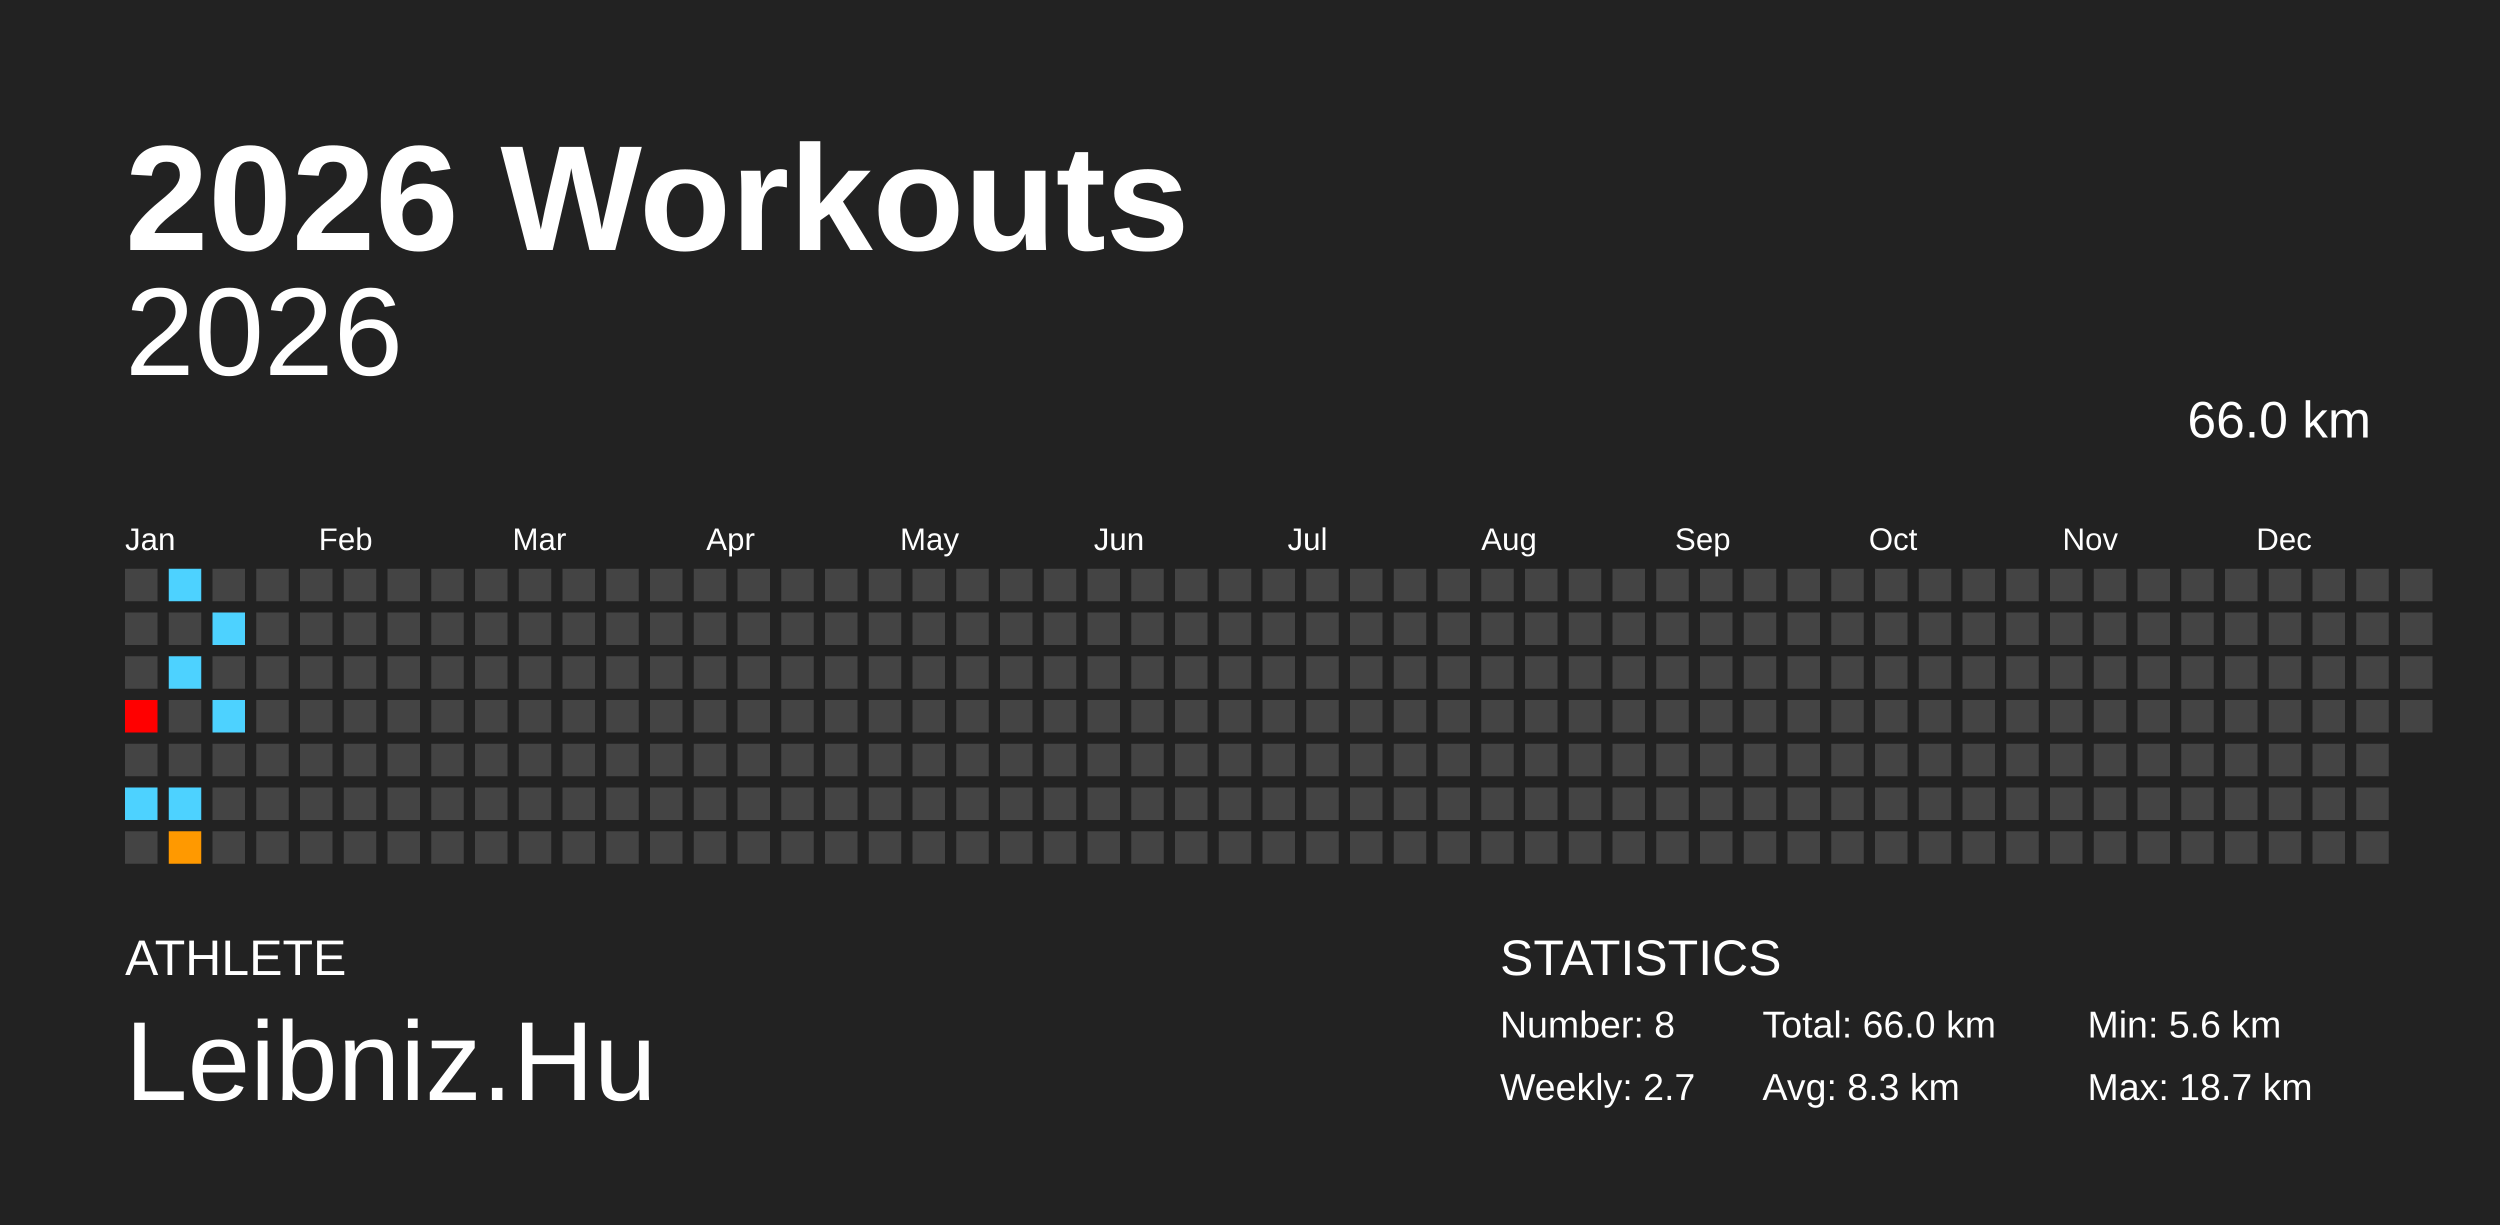
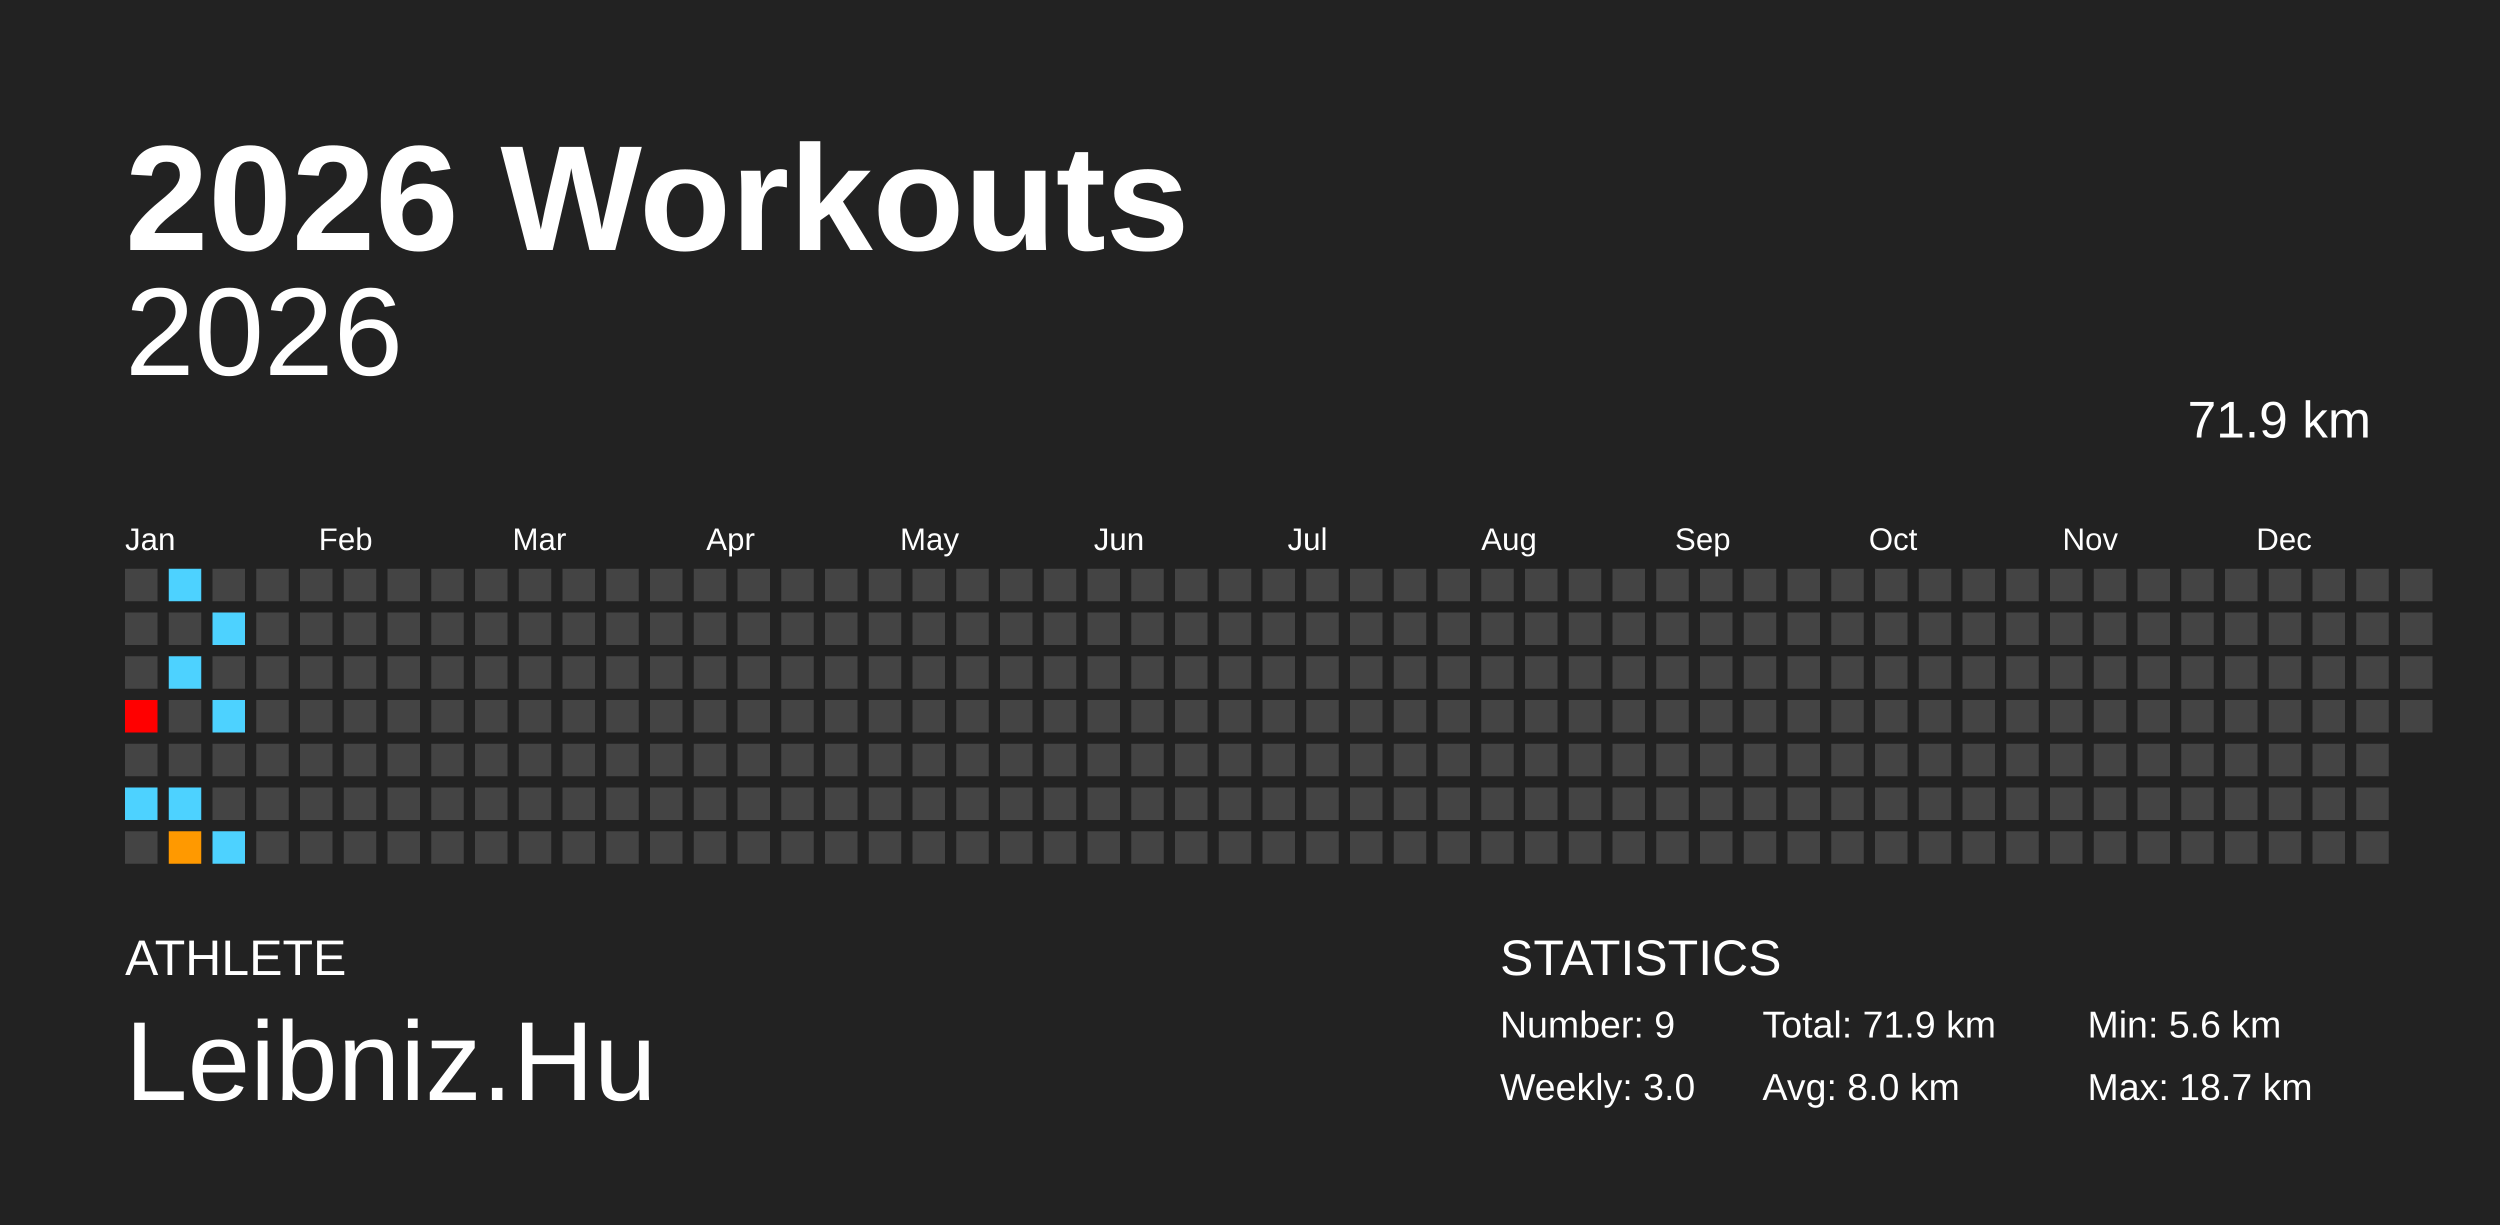
<svg xmlns="http://www.w3.org/2000/svg" baseProfile="full" height="98mm" version="1.1" viewBox="0,0,200,98" width="200mm">
  <defs />
  <rect fill="#222222" height="98" width="200" x="0" y="0" />
  <text fill="#FFFFFF" style="font-size:12px; font-family:Arial; font-weight:bold;" x="10" y="20">2026 Workouts</text>
  <text fill="#FFFFFF" style="font-size:4px; font-family:Arial" x="10" y="78">ATHLETE</text>
  <text fill="#FFFFFF" style="font-size:9px; font-family:Arial" x="10" y="88">Leibniz.Hu</text>
  <text fill="#FFFFFF" style="font-size:4px; font-family:Arial" x="120" y="78">STATISTICS</text>
-   <text fill="#FFFFFF" style="font-size:3px; font-family:Arial" x="120" y="83">Number: 8</text>
-   <text fill="#FFFFFF" style="font-size:3px; font-family:Arial" x="120" y="88">Weekly: 2.7</text>
-   <text fill="#FFFFFF" style="font-size:3px; font-family:Arial" x="141" y="83">Total: 66.0 km</text>
-   <text fill="#FFFFFF" style="font-size:3px; font-family:Arial" x="141" y="88">Avg: 8.3 km</text>
+   <text fill="#FFFFFF" style="font-size:3px; font-family:Arial" x="120" y="83">Number: 9</text>
+   <text fill="#FFFFFF" style="font-size:3px; font-family:Arial" x="120" y="88">Weekly: 3.0</text>
+   <text fill="#FFFFFF" style="font-size:3px; font-family:Arial" x="141" y="83">Total: 71.9 km</text>
+   <text fill="#FFFFFF" style="font-size:3px; font-family:Arial" x="141" y="88">Avg: 8.0 km</text>
  <text fill="#FFFFFF" style="font-size:3px; font-family:Arial" x="167" y="83">Min: 5.6 km</text>
  <text fill="#FFFFFF" style="font-size:3px; font-family:Arial" x="167" y="88">Max: 18.7 km</text>
  <text alignment-baseline="hanging" fill="#FFFFFF" style="font-size:10.0px; font-family:Arial;" x="10" y="30">2026</text>
-   <text alignment-baseline="hanging" fill="#FFFFFF" style="font-size:4.125px; font-family:Arial;" x="175" y="35">66.0 km</text>
+   <text alignment-baseline="hanging" fill="#FFFFFF" style="font-size:4.125px; font-family:Arial;" x="175" y="35">71.9 km</text>
  <text fill="#FFFFFF" style="font-size:2.5px; font-family:Arial" x="10.0" y="44">Jan</text>
  <text fill="#FFFFFF" style="font-size:2.5px; font-family:Arial" x="25.5" y="44">Feb</text>
  <text fill="#FFFFFF" style="font-size:2.5px; font-family:Arial" x="41.0" y="44">Mar</text>
  <text fill="#FFFFFF" style="font-size:2.5px; font-family:Arial" x="56.5" y="44">Apr</text>
  <text fill="#FFFFFF" style="font-size:2.5px; font-family:Arial" x="72.0" y="44">May</text>
  <text fill="#FFFFFF" style="font-size:2.5px; font-family:Arial" x="87.5" y="44">Jun</text>
  <text fill="#FFFFFF" style="font-size:2.5px; font-family:Arial" x="103.0" y="44">Jul</text>
  <text fill="#FFFFFF" style="font-size:2.5px; font-family:Arial" x="118.5" y="44">Aug</text>
  <text fill="#FFFFFF" style="font-size:2.5px; font-family:Arial" x="134.0" y="44">Sep</text>
  <text fill="#FFFFFF" style="font-size:2.5px; font-family:Arial" x="149.5" y="44">Oct</text>
  <text fill="#FFFFFF" style="font-size:2.5px; font-family:Arial" x="165.0" y="44">Nov</text>
  <text fill="#FFFFFF" style="font-size:2.5px; font-family:Arial" x="180.5" y="44">Dec</text>
  <rect fill="#444444" height="2.6" width="2.6" x="10.0" y="45.5" />
  <rect fill="#444444" height="2.6" width="2.6" x="10.0" y="49.0" />
  <rect fill="#444444" height="2.6" width="2.6" x="10.0" y="52.5" />
  <rect fill="#ff0000" height="2.6" width="2.6" x="10.0" y="56.0" />
  <rect fill="#444444" height="2.6" width="2.6" x="10.0" y="59.5" />
  <rect fill="#4dd2ff" height="2.6" width="2.6" x="10.0" y="63.0" />
  <rect fill="#444444" height="2.6" width="2.6" x="10.0" y="66.5" />
  <rect fill="#4dd2ff" height="2.6" width="2.6" x="13.5" y="45.5" />
  <rect fill="#444444" height="2.6" width="2.6" x="13.5" y="49.0" />
  <rect fill="#4dd2ff" height="2.6" width="2.6" x="13.5" y="52.5" />
  <rect fill="#444444" height="2.6" width="2.6" x="13.5" y="56.0" />
  <rect fill="#444444" height="2.6" width="2.6" x="13.5" y="59.5" />
  <rect fill="#4dd2ff" height="2.6" width="2.6" x="13.5" y="63.0" />
  <rect fill="#ff9900" height="2.6" width="2.6" x="13.5" y="66.5" />
  <rect fill="#444444" height="2.6" width="2.6" x="17.0" y="45.5" />
  <rect fill="#4dd2ff" height="2.6" width="2.6" x="17.0" y="49.0" />
  <rect fill="#444444" height="2.6" width="2.6" x="17.0" y="52.5" />
  <rect fill="#4dd2ff" height="2.6" width="2.6" x="17.0" y="56.0" />
  <rect fill="#444444" height="2.6" width="2.6" x="17.0" y="59.5" />
  <rect fill="#444444" height="2.6" width="2.6" x="17.0" y="63.0" />
-   <rect fill="#444444" height="2.6" width="2.6" x="17.0" y="66.5" />
+   <rect fill="#4dd2ff" height="2.6" width="2.6" x="17.0" y="66.5" />
  <rect fill="#444444" height="2.6" width="2.6" x="20.5" y="45.5" />
  <rect fill="#444444" height="2.6" width="2.6" x="20.5" y="49.0" />
  <rect fill="#444444" height="2.6" width="2.6" x="20.5" y="52.5" />
  <rect fill="#444444" height="2.6" width="2.6" x="20.5" y="56.0" />
  <rect fill="#444444" height="2.6" width="2.6" x="20.5" y="59.5" />
  <rect fill="#444444" height="2.6" width="2.6" x="20.5" y="63.0" />
  <rect fill="#444444" height="2.6" width="2.6" x="20.5" y="66.5" />
  <rect fill="#444444" height="2.6" width="2.6" x="24.0" y="45.5" />
  <rect fill="#444444" height="2.6" width="2.6" x="24.0" y="49.0" />
  <rect fill="#444444" height="2.6" width="2.6" x="24.0" y="52.5" />
  <rect fill="#444444" height="2.6" width="2.6" x="24.0" y="56.0" />
  <rect fill="#444444" height="2.6" width="2.6" x="24.0" y="59.5" />
  <rect fill="#444444" height="2.6" width="2.6" x="24.0" y="63.0" />
  <rect fill="#444444" height="2.6" width="2.6" x="24.0" y="66.5" />
  <rect fill="#444444" height="2.6" width="2.6" x="27.5" y="45.5" />
  <rect fill="#444444" height="2.6" width="2.6" x="27.5" y="49.0" />
  <rect fill="#444444" height="2.6" width="2.6" x="27.5" y="52.5" />
  <rect fill="#444444" height="2.6" width="2.6" x="27.5" y="56.0" />
  <rect fill="#444444" height="2.6" width="2.6" x="27.5" y="59.5" />
  <rect fill="#444444" height="2.6" width="2.6" x="27.5" y="63.0" />
  <rect fill="#444444" height="2.6" width="2.6" x="27.5" y="66.5" />
  <rect fill="#444444" height="2.6" width="2.6" x="31.0" y="45.5" />
  <rect fill="#444444" height="2.6" width="2.6" x="31.0" y="49.0" />
  <rect fill="#444444" height="2.6" width="2.6" x="31.0" y="52.5" />
  <rect fill="#444444" height="2.6" width="2.6" x="31.0" y="56.0" />
  <rect fill="#444444" height="2.6" width="2.6" x="31.0" y="59.5" />
  <rect fill="#444444" height="2.6" width="2.6" x="31.0" y="63.0" />
  <rect fill="#444444" height="2.6" width="2.6" x="31.0" y="66.5" />
  <rect fill="#444444" height="2.6" width="2.6" x="34.5" y="45.5" />
  <rect fill="#444444" height="2.6" width="2.6" x="34.5" y="49.0" />
  <rect fill="#444444" height="2.6" width="2.6" x="34.5" y="52.5" />
  <rect fill="#444444" height="2.6" width="2.6" x="34.5" y="56.0" />
  <rect fill="#444444" height="2.6" width="2.6" x="34.5" y="59.5" />
  <rect fill="#444444" height="2.6" width="2.6" x="34.5" y="63.0" />
  <rect fill="#444444" height="2.6" width="2.6" x="34.5" y="66.5" />
  <rect fill="#444444" height="2.6" width="2.6" x="38.0" y="45.5" />
  <rect fill="#444444" height="2.6" width="2.6" x="38.0" y="49.0" />
  <rect fill="#444444" height="2.6" width="2.6" x="38.0" y="52.5" />
  <rect fill="#444444" height="2.6" width="2.6" x="38.0" y="56.0" />
  <rect fill="#444444" height="2.6" width="2.6" x="38.0" y="59.5" />
  <rect fill="#444444" height="2.6" width="2.6" x="38.0" y="63.0" />
  <rect fill="#444444" height="2.6" width="2.6" x="38.0" y="66.5" />
  <rect fill="#444444" height="2.6" width="2.6" x="41.5" y="45.5" />
  <rect fill="#444444" height="2.6" width="2.6" x="41.5" y="49.0" />
  <rect fill="#444444" height="2.6" width="2.6" x="41.5" y="52.5" />
  <rect fill="#444444" height="2.6" width="2.6" x="41.5" y="56.0" />
  <rect fill="#444444" height="2.6" width="2.6" x="41.5" y="59.5" />
  <rect fill="#444444" height="2.6" width="2.6" x="41.5" y="63.0" />
  <rect fill="#444444" height="2.6" width="2.6" x="41.5" y="66.5" />
  <rect fill="#444444" height="2.6" width="2.6" x="45.0" y="45.5" />
  <rect fill="#444444" height="2.6" width="2.6" x="45.0" y="49.0" />
  <rect fill="#444444" height="2.6" width="2.6" x="45.0" y="52.5" />
  <rect fill="#444444" height="2.6" width="2.6" x="45.0" y="56.0" />
  <rect fill="#444444" height="2.6" width="2.6" x="45.0" y="59.5" />
  <rect fill="#444444" height="2.6" width="2.6" x="45.0" y="63.0" />
  <rect fill="#444444" height="2.6" width="2.6" x="45.0" y="66.5" />
  <rect fill="#444444" height="2.6" width="2.6" x="48.5" y="45.5" />
  <rect fill="#444444" height="2.6" width="2.6" x="48.5" y="49.0" />
  <rect fill="#444444" height="2.6" width="2.6" x="48.5" y="52.5" />
  <rect fill="#444444" height="2.6" width="2.6" x="48.5" y="56.0" />
  <rect fill="#444444" height="2.6" width="2.6" x="48.5" y="59.5" />
  <rect fill="#444444" height="2.6" width="2.6" x="48.5" y="63.0" />
  <rect fill="#444444" height="2.6" width="2.6" x="48.5" y="66.5" />
  <rect fill="#444444" height="2.6" width="2.6" x="52.0" y="45.5" />
  <rect fill="#444444" height="2.6" width="2.6" x="52.0" y="49.0" />
  <rect fill="#444444" height="2.6" width="2.6" x="52.0" y="52.5" />
  <rect fill="#444444" height="2.6" width="2.6" x="52.0" y="56.0" />
  <rect fill="#444444" height="2.6" width="2.6" x="52.0" y="59.5" />
  <rect fill="#444444" height="2.6" width="2.6" x="52.0" y="63.0" />
  <rect fill="#444444" height="2.6" width="2.6" x="52.0" y="66.5" />
  <rect fill="#444444" height="2.6" width="2.6" x="55.5" y="45.5" />
  <rect fill="#444444" height="2.6" width="2.6" x="55.5" y="49.0" />
  <rect fill="#444444" height="2.6" width="2.6" x="55.5" y="52.5" />
  <rect fill="#444444" height="2.6" width="2.6" x="55.5" y="56.0" />
  <rect fill="#444444" height="2.6" width="2.6" x="55.5" y="59.5" />
  <rect fill="#444444" height="2.6" width="2.6" x="55.5" y="63.0" />
  <rect fill="#444444" height="2.6" width="2.6" x="55.5" y="66.5" />
  <rect fill="#444444" height="2.6" width="2.6" x="59.0" y="45.5" />
  <rect fill="#444444" height="2.6" width="2.6" x="59.0" y="49.0" />
  <rect fill="#444444" height="2.6" width="2.6" x="59.0" y="52.5" />
  <rect fill="#444444" height="2.6" width="2.6" x="59.0" y="56.0" />
  <rect fill="#444444" height="2.6" width="2.6" x="59.0" y="59.5" />
  <rect fill="#444444" height="2.6" width="2.6" x="59.0" y="63.0" />
  <rect fill="#444444" height="2.6" width="2.6" x="59.0" y="66.5" />
  <rect fill="#444444" height="2.6" width="2.6" x="62.5" y="45.5" />
  <rect fill="#444444" height="2.6" width="2.6" x="62.5" y="49.0" />
  <rect fill="#444444" height="2.6" width="2.6" x="62.5" y="52.5" />
  <rect fill="#444444" height="2.6" width="2.6" x="62.5" y="56.0" />
  <rect fill="#444444" height="2.6" width="2.6" x="62.5" y="59.5" />
  <rect fill="#444444" height="2.6" width="2.6" x="62.5" y="63.0" />
  <rect fill="#444444" height="2.6" width="2.6" x="62.5" y="66.5" />
  <rect fill="#444444" height="2.6" width="2.6" x="66.0" y="45.5" />
  <rect fill="#444444" height="2.6" width="2.6" x="66.0" y="49.0" />
  <rect fill="#444444" height="2.6" width="2.6" x="66.0" y="52.5" />
  <rect fill="#444444" height="2.6" width="2.6" x="66.0" y="56.0" />
  <rect fill="#444444" height="2.6" width="2.6" x="66.0" y="59.5" />
  <rect fill="#444444" height="2.6" width="2.6" x="66.0" y="63.0" />
  <rect fill="#444444" height="2.6" width="2.6" x="66.0" y="66.5" />
  <rect fill="#444444" height="2.6" width="2.6" x="69.5" y="45.5" />
  <rect fill="#444444" height="2.6" width="2.6" x="69.5" y="49.0" />
  <rect fill="#444444" height="2.6" width="2.6" x="69.5" y="52.5" />
  <rect fill="#444444" height="2.6" width="2.6" x="69.5" y="56.0" />
  <rect fill="#444444" height="2.6" width="2.6" x="69.5" y="59.5" />
  <rect fill="#444444" height="2.6" width="2.6" x="69.5" y="63.0" />
  <rect fill="#444444" height="2.6" width="2.6" x="69.5" y="66.5" />
  <rect fill="#444444" height="2.6" width="2.6" x="73.0" y="45.5" />
  <rect fill="#444444" height="2.6" width="2.6" x="73.0" y="49.0" />
  <rect fill="#444444" height="2.6" width="2.6" x="73.0" y="52.5" />
  <rect fill="#444444" height="2.6" width="2.6" x="73.0" y="56.0" />
  <rect fill="#444444" height="2.6" width="2.6" x="73.0" y="59.5" />
  <rect fill="#444444" height="2.6" width="2.6" x="73.0" y="63.0" />
  <rect fill="#444444" height="2.6" width="2.6" x="73.0" y="66.5" />
  <rect fill="#444444" height="2.6" width="2.6" x="76.5" y="45.5" />
  <rect fill="#444444" height="2.6" width="2.6" x="76.5" y="49.0" />
  <rect fill="#444444" height="2.6" width="2.6" x="76.5" y="52.5" />
  <rect fill="#444444" height="2.6" width="2.6" x="76.5" y="56.0" />
  <rect fill="#444444" height="2.6" width="2.6" x="76.5" y="59.5" />
  <rect fill="#444444" height="2.6" width="2.6" x="76.5" y="63.0" />
  <rect fill="#444444" height="2.6" width="2.6" x="76.5" y="66.5" />
  <rect fill="#444444" height="2.6" width="2.6" x="80.0" y="45.5" />
  <rect fill="#444444" height="2.6" width="2.6" x="80.0" y="49.0" />
  <rect fill="#444444" height="2.6" width="2.6" x="80.0" y="52.5" />
  <rect fill="#444444" height="2.6" width="2.6" x="80.0" y="56.0" />
  <rect fill="#444444" height="2.6" width="2.6" x="80.0" y="59.5" />
  <rect fill="#444444" height="2.6" width="2.6" x="80.0" y="63.0" />
  <rect fill="#444444" height="2.6" width="2.6" x="80.0" y="66.5" />
  <rect fill="#444444" height="2.6" width="2.6" x="83.5" y="45.5" />
  <rect fill="#444444" height="2.6" width="2.6" x="83.5" y="49.0" />
  <rect fill="#444444" height="2.6" width="2.6" x="83.5" y="52.5" />
  <rect fill="#444444" height="2.6" width="2.6" x="83.5" y="56.0" />
  <rect fill="#444444" height="2.6" width="2.6" x="83.5" y="59.5" />
  <rect fill="#444444" height="2.6" width="2.6" x="83.5" y="63.0" />
  <rect fill="#444444" height="2.6" width="2.6" x="83.5" y="66.5" />
  <rect fill="#444444" height="2.6" width="2.6" x="87.0" y="45.5" />
  <rect fill="#444444" height="2.6" width="2.6" x="87.0" y="49.0" />
  <rect fill="#444444" height="2.6" width="2.6" x="87.0" y="52.5" />
  <rect fill="#444444" height="2.6" width="2.6" x="87.0" y="56.0" />
  <rect fill="#444444" height="2.6" width="2.6" x="87.0" y="59.5" />
  <rect fill="#444444" height="2.6" width="2.6" x="87.0" y="63.0" />
  <rect fill="#444444" height="2.6" width="2.6" x="87.0" y="66.5" />
  <rect fill="#444444" height="2.6" width="2.6" x="90.5" y="45.5" />
  <rect fill="#444444" height="2.6" width="2.6" x="90.5" y="49.0" />
  <rect fill="#444444" height="2.6" width="2.6" x="90.5" y="52.5" />
  <rect fill="#444444" height="2.6" width="2.6" x="90.5" y="56.0" />
  <rect fill="#444444" height="2.6" width="2.6" x="90.5" y="59.5" />
  <rect fill="#444444" height="2.6" width="2.6" x="90.5" y="63.0" />
  <rect fill="#444444" height="2.6" width="2.6" x="90.5" y="66.5" />
  <rect fill="#444444" height="2.6" width="2.6" x="94.0" y="45.5" />
  <rect fill="#444444" height="2.6" width="2.6" x="94.0" y="49.0" />
  <rect fill="#444444" height="2.6" width="2.6" x="94.0" y="52.5" />
  <rect fill="#444444" height="2.6" width="2.6" x="94.0" y="56.0" />
  <rect fill="#444444" height="2.6" width="2.6" x="94.0" y="59.5" />
  <rect fill="#444444" height="2.6" width="2.6" x="94.0" y="63.0" />
  <rect fill="#444444" height="2.6" width="2.6" x="94.0" y="66.5" />
  <rect fill="#444444" height="2.6" width="2.6" x="97.5" y="45.5" />
  <rect fill="#444444" height="2.6" width="2.6" x="97.5" y="49.0" />
  <rect fill="#444444" height="2.6" width="2.6" x="97.5" y="52.5" />
  <rect fill="#444444" height="2.6" width="2.6" x="97.5" y="56.0" />
  <rect fill="#444444" height="2.6" width="2.6" x="97.5" y="59.5" />
  <rect fill="#444444" height="2.6" width="2.6" x="97.5" y="63.0" />
  <rect fill="#444444" height="2.6" width="2.6" x="97.5" y="66.5" />
  <rect fill="#444444" height="2.6" width="2.6" x="101.0" y="45.5" />
  <rect fill="#444444" height="2.6" width="2.6" x="101.0" y="49.0" />
  <rect fill="#444444" height="2.6" width="2.6" x="101.0" y="52.5" />
  <rect fill="#444444" height="2.6" width="2.6" x="101.0" y="56.0" />
  <rect fill="#444444" height="2.6" width="2.6" x="101.0" y="59.5" />
  <rect fill="#444444" height="2.6" width="2.6" x="101.0" y="63.0" />
  <rect fill="#444444" height="2.6" width="2.6" x="101.0" y="66.5" />
  <rect fill="#444444" height="2.6" width="2.6" x="104.5" y="45.5" />
  <rect fill="#444444" height="2.6" width="2.6" x="104.5" y="49.0" />
  <rect fill="#444444" height="2.6" width="2.6" x="104.5" y="52.5" />
  <rect fill="#444444" height="2.6" width="2.6" x="104.5" y="56.0" />
  <rect fill="#444444" height="2.6" width="2.6" x="104.5" y="59.5" />
  <rect fill="#444444" height="2.6" width="2.6" x="104.5" y="63.0" />
  <rect fill="#444444" height="2.6" width="2.6" x="104.5" y="66.5" />
  <rect fill="#444444" height="2.6" width="2.6" x="108.0" y="45.5" />
  <rect fill="#444444" height="2.6" width="2.6" x="108.0" y="49.0" />
  <rect fill="#444444" height="2.6" width="2.6" x="108.0" y="52.5" />
  <rect fill="#444444" height="2.6" width="2.6" x="108.0" y="56.0" />
  <rect fill="#444444" height="2.6" width="2.6" x="108.0" y="59.5" />
  <rect fill="#444444" height="2.6" width="2.6" x="108.0" y="63.0" />
  <rect fill="#444444" height="2.6" width="2.6" x="108.0" y="66.5" />
  <rect fill="#444444" height="2.6" width="2.6" x="111.5" y="45.5" />
  <rect fill="#444444" height="2.6" width="2.6" x="111.5" y="49.0" />
  <rect fill="#444444" height="2.6" width="2.6" x="111.5" y="52.5" />
  <rect fill="#444444" height="2.6" width="2.6" x="111.5" y="56.0" />
  <rect fill="#444444" height="2.6" width="2.6" x="111.5" y="59.5" />
  <rect fill="#444444" height="2.6" width="2.6" x="111.5" y="63.0" />
  <rect fill="#444444" height="2.6" width="2.6" x="111.5" y="66.5" />
  <rect fill="#444444" height="2.6" width="2.6" x="115.0" y="45.5" />
  <rect fill="#444444" height="2.6" width="2.6" x="115.0" y="49.0" />
  <rect fill="#444444" height="2.6" width="2.6" x="115.0" y="52.5" />
  <rect fill="#444444" height="2.6" width="2.6" x="115.0" y="56.0" />
  <rect fill="#444444" height="2.6" width="2.6" x="115.0" y="59.5" />
  <rect fill="#444444" height="2.6" width="2.6" x="115.0" y="63.0" />
  <rect fill="#444444" height="2.6" width="2.6" x="115.0" y="66.5" />
  <rect fill="#444444" height="2.6" width="2.6" x="118.5" y="45.5" />
  <rect fill="#444444" height="2.6" width="2.6" x="118.5" y="49.0" />
  <rect fill="#444444" height="2.6" width="2.6" x="118.5" y="52.5" />
  <rect fill="#444444" height="2.6" width="2.6" x="118.5" y="56.0" />
  <rect fill="#444444" height="2.6" width="2.6" x="118.5" y="59.5" />
  <rect fill="#444444" height="2.6" width="2.6" x="118.5" y="63.0" />
  <rect fill="#444444" height="2.6" width="2.6" x="118.5" y="66.5" />
  <rect fill="#444444" height="2.6" width="2.6" x="122.0" y="45.5" />
  <rect fill="#444444" height="2.6" width="2.6" x="122.0" y="49.0" />
  <rect fill="#444444" height="2.6" width="2.6" x="122.0" y="52.5" />
  <rect fill="#444444" height="2.6" width="2.6" x="122.0" y="56.0" />
  <rect fill="#444444" height="2.6" width="2.6" x="122.0" y="59.5" />
  <rect fill="#444444" height="2.6" width="2.6" x="122.0" y="63.0" />
  <rect fill="#444444" height="2.6" width="2.6" x="122.0" y="66.5" />
  <rect fill="#444444" height="2.6" width="2.6" x="125.5" y="45.5" />
  <rect fill="#444444" height="2.6" width="2.6" x="125.5" y="49.0" />
  <rect fill="#444444" height="2.6" width="2.6" x="125.5" y="52.5" />
  <rect fill="#444444" height="2.6" width="2.6" x="125.5" y="56.0" />
  <rect fill="#444444" height="2.6" width="2.6" x="125.5" y="59.5" />
  <rect fill="#444444" height="2.6" width="2.6" x="125.5" y="63.0" />
  <rect fill="#444444" height="2.6" width="2.6" x="125.5" y="66.5" />
  <rect fill="#444444" height="2.6" width="2.6" x="129.0" y="45.5" />
  <rect fill="#444444" height="2.6" width="2.6" x="129.0" y="49.0" />
  <rect fill="#444444" height="2.6" width="2.6" x="129.0" y="52.5" />
  <rect fill="#444444" height="2.6" width="2.6" x="129.0" y="56.0" />
  <rect fill="#444444" height="2.6" width="2.6" x="129.0" y="59.5" />
  <rect fill="#444444" height="2.6" width="2.6" x="129.0" y="63.0" />
  <rect fill="#444444" height="2.6" width="2.6" x="129.0" y="66.5" />
  <rect fill="#444444" height="2.6" width="2.6" x="132.5" y="45.5" />
  <rect fill="#444444" height="2.6" width="2.6" x="132.5" y="49.0" />
  <rect fill="#444444" height="2.6" width="2.6" x="132.5" y="52.5" />
  <rect fill="#444444" height="2.6" width="2.6" x="132.5" y="56.0" />
  <rect fill="#444444" height="2.6" width="2.6" x="132.5" y="59.5" />
  <rect fill="#444444" height="2.6" width="2.6" x="132.5" y="63.0" />
  <rect fill="#444444" height="2.6" width="2.6" x="132.5" y="66.5" />
  <rect fill="#444444" height="2.6" width="2.6" x="136.0" y="45.5" />
  <rect fill="#444444" height="2.6" width="2.6" x="136.0" y="49.0" />
  <rect fill="#444444" height="2.6" width="2.6" x="136.0" y="52.5" />
  <rect fill="#444444" height="2.6" width="2.6" x="136.0" y="56.0" />
  <rect fill="#444444" height="2.6" width="2.6" x="136.0" y="59.5" />
  <rect fill="#444444" height="2.6" width="2.6" x="136.0" y="63.0" />
  <rect fill="#444444" height="2.6" width="2.6" x="136.0" y="66.5" />
  <rect fill="#444444" height="2.6" width="2.6" x="139.5" y="45.5" />
  <rect fill="#444444" height="2.6" width="2.6" x="139.5" y="49.0" />
  <rect fill="#444444" height="2.6" width="2.6" x="139.5" y="52.5" />
  <rect fill="#444444" height="2.6" width="2.6" x="139.5" y="56.0" />
  <rect fill="#444444" height="2.6" width="2.6" x="139.5" y="59.5" />
  <rect fill="#444444" height="2.6" width="2.6" x="139.5" y="63.0" />
  <rect fill="#444444" height="2.6" width="2.6" x="139.5" y="66.5" />
  <rect fill="#444444" height="2.6" width="2.6" x="143.0" y="45.5" />
  <rect fill="#444444" height="2.6" width="2.6" x="143.0" y="49.0" />
  <rect fill="#444444" height="2.6" width="2.6" x="143.0" y="52.5" />
  <rect fill="#444444" height="2.6" width="2.6" x="143.0" y="56.0" />
  <rect fill="#444444" height="2.6" width="2.6" x="143.0" y="59.5" />
  <rect fill="#444444" height="2.6" width="2.6" x="143.0" y="63.0" />
  <rect fill="#444444" height="2.6" width="2.6" x="143.0" y="66.5" />
  <rect fill="#444444" height="2.6" width="2.6" x="146.5" y="45.5" />
  <rect fill="#444444" height="2.6" width="2.6" x="146.5" y="49.0" />
  <rect fill="#444444" height="2.6" width="2.6" x="146.5" y="52.5" />
  <rect fill="#444444" height="2.6" width="2.6" x="146.5" y="56.0" />
  <rect fill="#444444" height="2.6" width="2.6" x="146.5" y="59.5" />
  <rect fill="#444444" height="2.6" width="2.6" x="146.5" y="63.0" />
  <rect fill="#444444" height="2.6" width="2.6" x="146.5" y="66.5" />
  <rect fill="#444444" height="2.6" width="2.6" x="150.0" y="45.5" />
  <rect fill="#444444" height="2.6" width="2.6" x="150.0" y="49.0" />
  <rect fill="#444444" height="2.6" width="2.6" x="150.0" y="52.5" />
  <rect fill="#444444" height="2.6" width="2.6" x="150.0" y="56.0" />
  <rect fill="#444444" height="2.6" width="2.6" x="150.0" y="59.5" />
  <rect fill="#444444" height="2.6" width="2.6" x="150.0" y="63.0" />
  <rect fill="#444444" height="2.6" width="2.6" x="150.0" y="66.5" />
  <rect fill="#444444" height="2.6" width="2.6" x="153.5" y="45.5" />
  <rect fill="#444444" height="2.6" width="2.6" x="153.5" y="49.0" />
  <rect fill="#444444" height="2.6" width="2.6" x="153.5" y="52.5" />
  <rect fill="#444444" height="2.6" width="2.6" x="153.5" y="56.0" />
  <rect fill="#444444" height="2.6" width="2.6" x="153.5" y="59.5" />
  <rect fill="#444444" height="2.6" width="2.6" x="153.5" y="63.0" />
  <rect fill="#444444" height="2.6" width="2.6" x="153.5" y="66.5" />
  <rect fill="#444444" height="2.6" width="2.6" x="157.0" y="45.5" />
  <rect fill="#444444" height="2.6" width="2.6" x="157.0" y="49.0" />
  <rect fill="#444444" height="2.6" width="2.6" x="157.0" y="52.5" />
  <rect fill="#444444" height="2.6" width="2.6" x="157.0" y="56.0" />
  <rect fill="#444444" height="2.6" width="2.6" x="157.0" y="59.5" />
  <rect fill="#444444" height="2.6" width="2.6" x="157.0" y="63.0" />
  <rect fill="#444444" height="2.6" width="2.6" x="157.0" y="66.5" />
  <rect fill="#444444" height="2.6" width="2.6" x="160.5" y="45.5" />
  <rect fill="#444444" height="2.6" width="2.6" x="160.5" y="49.0" />
  <rect fill="#444444" height="2.6" width="2.6" x="160.5" y="52.5" />
  <rect fill="#444444" height="2.6" width="2.6" x="160.5" y="56.0" />
  <rect fill="#444444" height="2.6" width="2.6" x="160.5" y="59.5" />
  <rect fill="#444444" height="2.6" width="2.6" x="160.5" y="63.0" />
  <rect fill="#444444" height="2.6" width="2.6" x="160.5" y="66.5" />
  <rect fill="#444444" height="2.6" width="2.6" x="164.0" y="45.5" />
  <rect fill="#444444" height="2.6" width="2.6" x="164.0" y="49.0" />
  <rect fill="#444444" height="2.6" width="2.6" x="164.0" y="52.5" />
  <rect fill="#444444" height="2.6" width="2.6" x="164.0" y="56.0" />
  <rect fill="#444444" height="2.6" width="2.6" x="164.0" y="59.5" />
  <rect fill="#444444" height="2.6" width="2.6" x="164.0" y="63.0" />
  <rect fill="#444444" height="2.6" width="2.6" x="164.0" y="66.5" />
  <rect fill="#444444" height="2.6" width="2.6" x="167.5" y="45.5" />
  <rect fill="#444444" height="2.6" width="2.6" x="167.5" y="49.0" />
  <rect fill="#444444" height="2.6" width="2.6" x="167.5" y="52.5" />
  <rect fill="#444444" height="2.6" width="2.6" x="167.5" y="56.0" />
  <rect fill="#444444" height="2.6" width="2.6" x="167.5" y="59.5" />
  <rect fill="#444444" height="2.6" width="2.6" x="167.5" y="63.0" />
  <rect fill="#444444" height="2.6" width="2.6" x="167.5" y="66.5" />
  <rect fill="#444444" height="2.6" width="2.6" x="171.0" y="45.5" />
  <rect fill="#444444" height="2.6" width="2.6" x="171.0" y="49.0" />
  <rect fill="#444444" height="2.6" width="2.6" x="171.0" y="52.5" />
  <rect fill="#444444" height="2.6" width="2.6" x="171.0" y="56.0" />
  <rect fill="#444444" height="2.6" width="2.6" x="171.0" y="59.5" />
  <rect fill="#444444" height="2.6" width="2.6" x="171.0" y="63.0" />
  <rect fill="#444444" height="2.6" width="2.6" x="171.0" y="66.5" />
  <rect fill="#444444" height="2.6" width="2.6" x="174.5" y="45.5" />
  <rect fill="#444444" height="2.6" width="2.6" x="174.5" y="49.0" />
  <rect fill="#444444" height="2.6" width="2.6" x="174.5" y="52.5" />
  <rect fill="#444444" height="2.6" width="2.6" x="174.5" y="56.0" />
  <rect fill="#444444" height="2.6" width="2.6" x="174.5" y="59.5" />
  <rect fill="#444444" height="2.6" width="2.6" x="174.5" y="63.0" />
  <rect fill="#444444" height="2.6" width="2.6" x="174.5" y="66.5" />
  <rect fill="#444444" height="2.6" width="2.6" x="178.0" y="45.5" />
  <rect fill="#444444" height="2.6" width="2.6" x="178.0" y="49.0" />
  <rect fill="#444444" height="2.6" width="2.6" x="178.0" y="52.5" />
  <rect fill="#444444" height="2.6" width="2.6" x="178.0" y="56.0" />
  <rect fill="#444444" height="2.6" width="2.6" x="178.0" y="59.5" />
  <rect fill="#444444" height="2.6" width="2.6" x="178.0" y="63.0" />
  <rect fill="#444444" height="2.6" width="2.6" x="178.0" y="66.5" />
  <rect fill="#444444" height="2.6" width="2.6" x="181.5" y="45.5" />
  <rect fill="#444444" height="2.6" width="2.6" x="181.5" y="49.0" />
  <rect fill="#444444" height="2.6" width="2.6" x="181.5" y="52.5" />
  <rect fill="#444444" height="2.6" width="2.6" x="181.5" y="56.0" />
  <rect fill="#444444" height="2.6" width="2.6" x="181.5" y="59.5" />
  <rect fill="#444444" height="2.6" width="2.6" x="181.5" y="63.0" />
  <rect fill="#444444" height="2.6" width="2.6" x="181.5" y="66.5" />
  <rect fill="#444444" height="2.6" width="2.6" x="185.0" y="45.5" />
  <rect fill="#444444" height="2.6" width="2.6" x="185.0" y="49.0" />
  <rect fill="#444444" height="2.6" width="2.6" x="185.0" y="52.5" />
  <rect fill="#444444" height="2.6" width="2.6" x="185.0" y="56.0" />
  <rect fill="#444444" height="2.6" width="2.6" x="185.0" y="59.5" />
  <rect fill="#444444" height="2.6" width="2.6" x="185.0" y="63.0" />
  <rect fill="#444444" height="2.6" width="2.6" x="185.0" y="66.5" />
  <rect fill="#444444" height="2.6" width="2.6" x="188.5" y="45.5" />
  <rect fill="#444444" height="2.6" width="2.6" x="188.5" y="49.0" />
  <rect fill="#444444" height="2.6" width="2.6" x="188.5" y="52.5" />
  <rect fill="#444444" height="2.6" width="2.6" x="188.5" y="56.0" />
  <rect fill="#444444" height="2.6" width="2.6" x="188.5" y="59.5" />
  <rect fill="#444444" height="2.6" width="2.6" x="188.5" y="63.0" />
  <rect fill="#444444" height="2.6" width="2.6" x="188.5" y="66.5" />
  <rect fill="#444444" height="2.6" width="2.6" x="192.0" y="45.5" />
  <rect fill="#444444" height="2.6" width="2.6" x="192.0" y="49.0" />
  <rect fill="#444444" height="2.6" width="2.6" x="192.0" y="52.5" />
  <rect fill="#444444" height="2.6" width="2.6" x="192.0" y="56.0" />
</svg>
